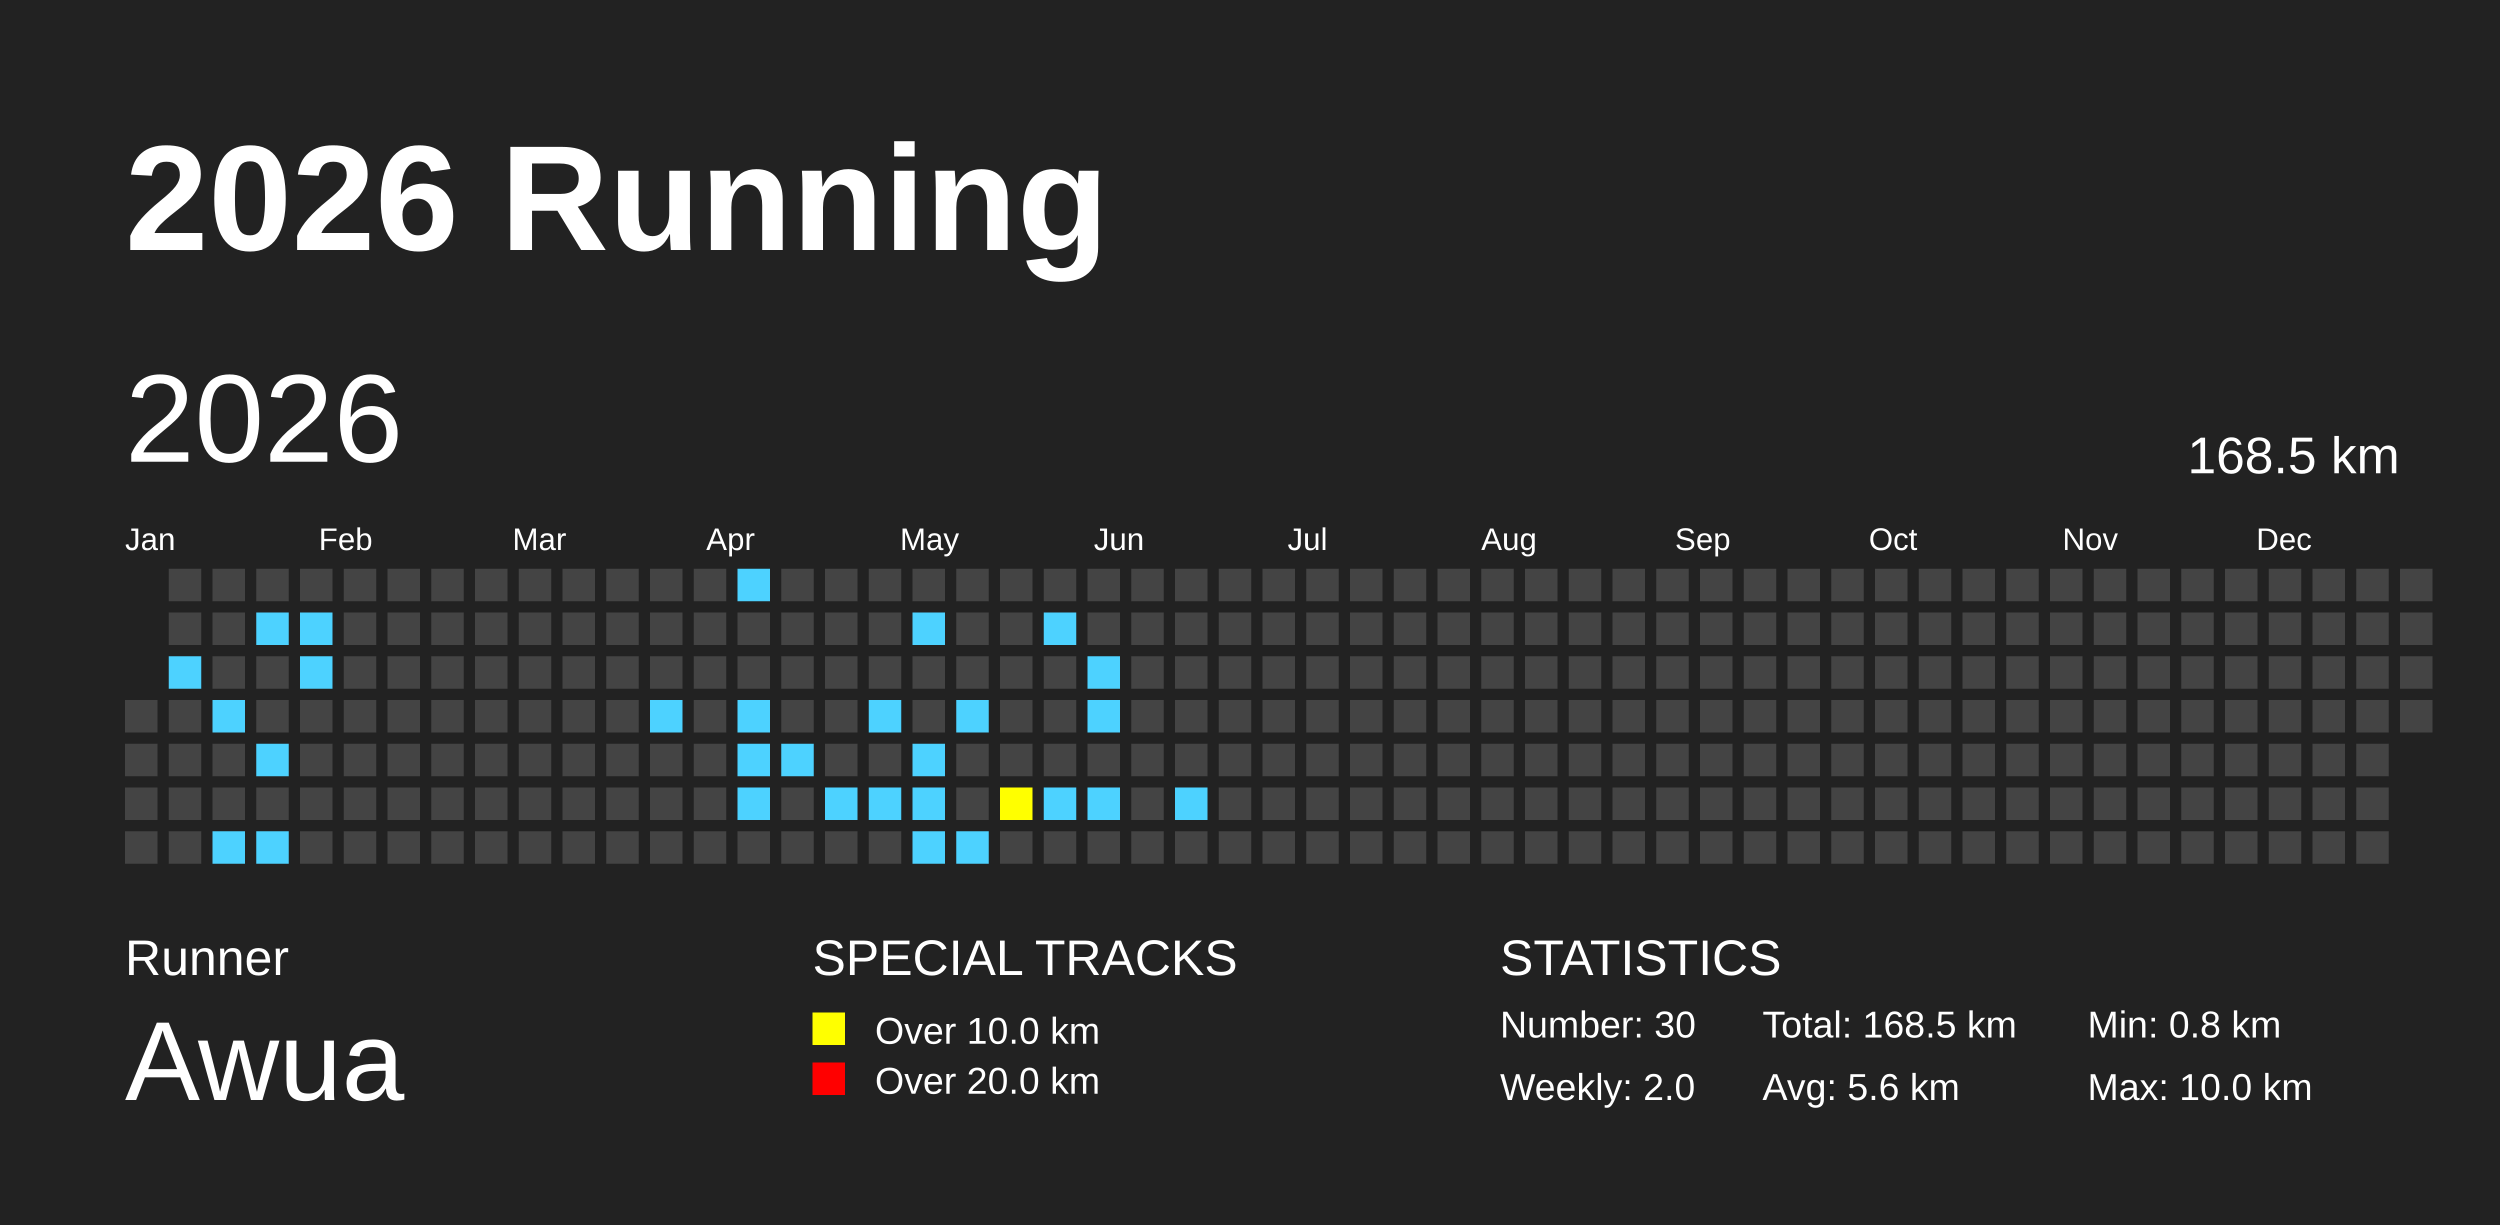
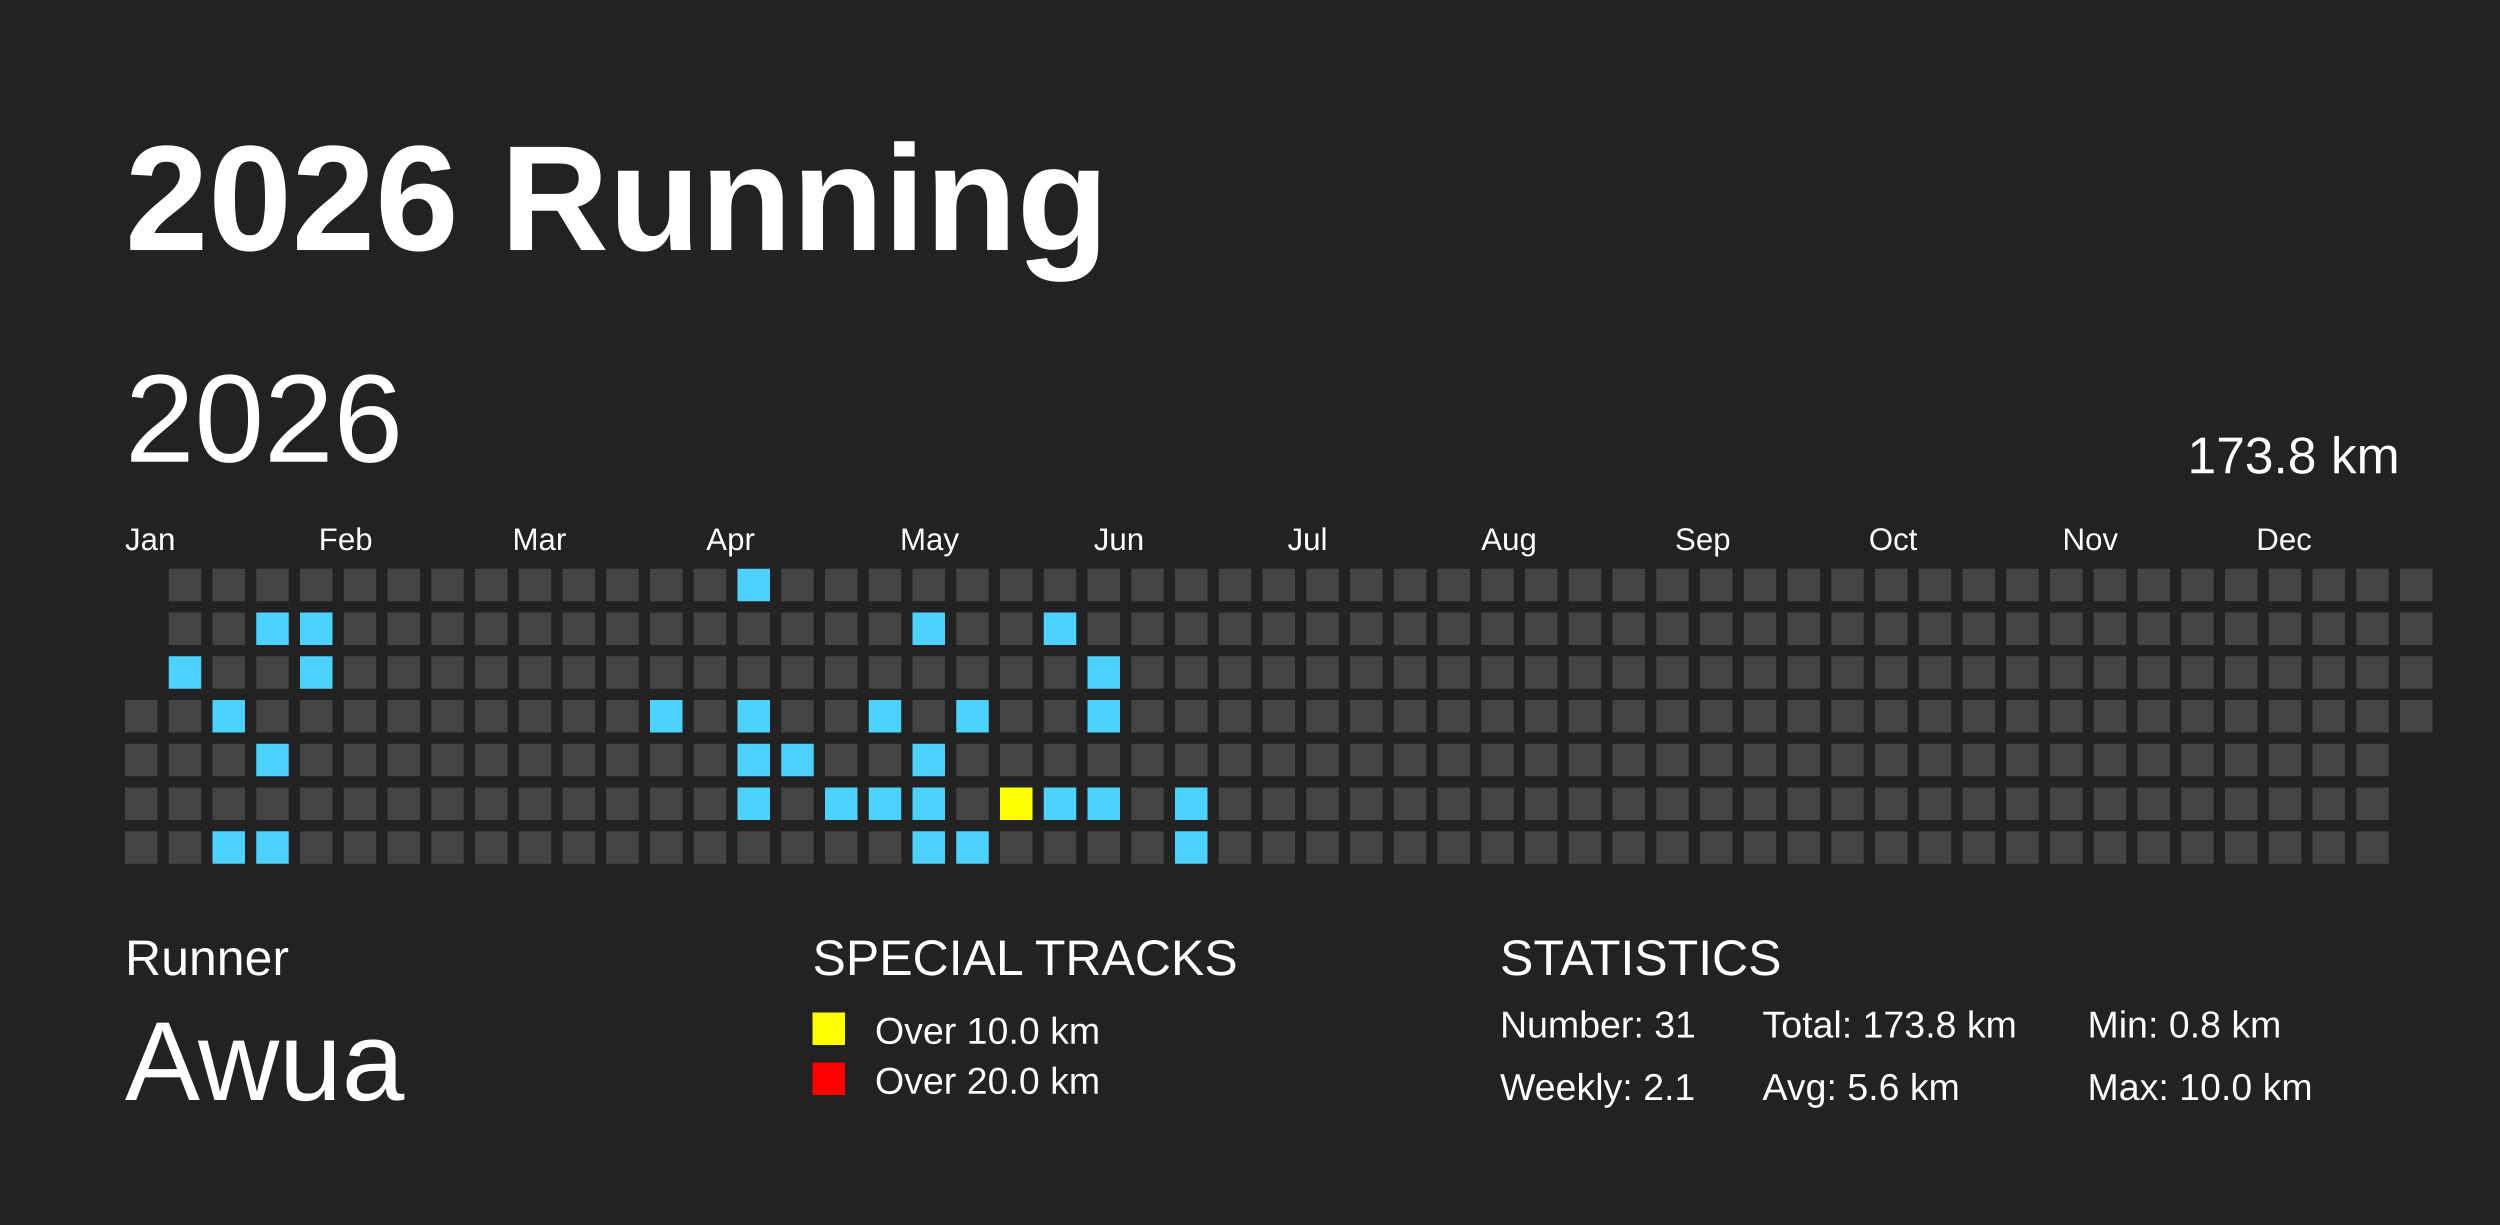
<svg xmlns="http://www.w3.org/2000/svg" baseProfile="full" height="98mm" version="1.1" viewBox="0,0,200,98" width="200mm">
  <defs />
  <rect fill="#222222" height="98" width="200" x="0" y="0" />
  <text fill="#FFFFFF" style="font-size:12px; font-family:Arial; font-weight:bold;" x="10" y="20">2026 Running</text>
  <text fill="#FFFFFF" style="font-size:4px; font-family:Arial" x="10" y="78">Runner</text>
  <text fill="#FFFFFF" style="font-size:9px; font-family:Arial" x="10" y="88">Awua</text>
  <text fill="#FFFFFF" style="font-size:4px; font-family:Arial" x="65" y="78">SPECIAL TRACKS</text>
  <rect fill="yellow" height="2.6" width="2.6" x="65" y="81" />
  <text fill="#FFFFFF" style="font-size:3px; font-family:Arial" x="70" y="83.5">Over 10.0 km</text>
  <rect fill="red" height="2.6" width="2.6" x="65" y="85" />
  <text fill="#FFFFFF" style="font-size:3px; font-family:Arial" x="70" y="87.5">Over 20.0 km</text>
  <text fill="#FFFFFF" style="font-size:4px; font-family:Arial" x="120" y="78">STATISTICS</text>
-   <text fill="#FFFFFF" style="font-size:3px; font-family:Arial" x="120" y="83">Number: 30</text>
-   <text fill="#FFFFFF" style="font-size:3px; font-family:Arial" x="120" y="88">Weekly: 2.0</text>
-   <text fill="#FFFFFF" style="font-size:3px; font-family:Arial" x="141" y="83">Total: 168.5 km</text>
+   <text fill="#FFFFFF" style="font-size:3px; font-family:Arial" x="120" y="83">Number: 31</text>
+   <text fill="#FFFFFF" style="font-size:3px; font-family:Arial" x="120" y="88">Weekly: 2.1</text>
+   <text fill="#FFFFFF" style="font-size:3px; font-family:Arial" x="141" y="83">Total: 173.8 km</text>
  <text fill="#FFFFFF" style="font-size:3px; font-family:Arial" x="141" y="88">Avg: 5.6 km</text>
  <text fill="#FFFFFF" style="font-size:3px; font-family:Arial" x="167" y="83">Min: 0.8 km</text>
  <text fill="#FFFFFF" style="font-size:3px; font-family:Arial" x="167" y="88">Max: 10.0 km</text>
  <text dominant-baseline="hanging" fill="#FFFFFF" style="font-size:10.0px; font-family:Arial;" x="10" y="30">2026</text>
-   <text dominant-baseline="hanging" fill="#FFFFFF" style="font-size:4.125px; font-family:Arial;" x="175" y="35">168.5 km</text>
+   <text dominant-baseline="hanging" fill="#FFFFFF" style="font-size:4.125px; font-family:Arial;" x="175" y="35">173.8 km</text>
  <text fill="#FFFFFF" style="font-size:2.5px; font-family:Arial" x="10.0" y="44">Jan</text>
  <text fill="#FFFFFF" style="font-size:2.5px; font-family:Arial" x="25.5" y="44">Feb</text>
  <text fill="#FFFFFF" style="font-size:2.5px; font-family:Arial" x="41.0" y="44">Mar</text>
  <text fill="#FFFFFF" style="font-size:2.5px; font-family:Arial" x="56.5" y="44">Apr</text>
  <text fill="#FFFFFF" style="font-size:2.5px; font-family:Arial" x="72.0" y="44">May</text>
  <text fill="#FFFFFF" style="font-size:2.5px; font-family:Arial" x="87.5" y="44">Jun</text>
  <text fill="#FFFFFF" style="font-size:2.5px; font-family:Arial" x="103.0" y="44">Jul</text>
  <text fill="#FFFFFF" style="font-size:2.5px; font-family:Arial" x="118.5" y="44">Aug</text>
  <text fill="#FFFFFF" style="font-size:2.5px; font-family:Arial" x="134.0" y="44">Sep</text>
  <text fill="#FFFFFF" style="font-size:2.5px; font-family:Arial" x="149.5" y="44">Oct</text>
  <text fill="#FFFFFF" style="font-size:2.5px; font-family:Arial" x="165.0" y="44">Nov</text>
  <text fill="#FFFFFF" style="font-size:2.5px; font-family:Arial" x="180.5" y="44">Dec</text>
  <rect fill="#444444" height="2.6" width="2.6" x="10.0" y="56.0" />
  <rect fill="#444444" height="2.6" width="2.6" x="10.0" y="59.5" />
  <rect fill="#444444" height="2.6" width="2.6" x="10.0" y="63.0" />
  <rect fill="#444444" height="2.6" width="2.6" x="10.0" y="66.5" />
  <rect fill="#444444" height="2.6" width="2.6" x="13.5" y="45.5" />
  <rect fill="#444444" height="2.6" width="2.6" x="13.5" y="49.0" />
  <rect fill="#4DD2FF" height="2.6" width="2.6" x="13.5" y="52.5" />
  <rect fill="#444444" height="2.6" width="2.6" x="13.5" y="56.0" />
  <rect fill="#444444" height="2.6" width="2.6" x="13.5" y="59.5" />
  <rect fill="#444444" height="2.6" width="2.6" x="13.5" y="63.0" />
  <rect fill="#444444" height="2.6" width="2.6" x="13.5" y="66.5" />
  <rect fill="#444444" height="2.6" width="2.6" x="17.0" y="45.5" />
  <rect fill="#444444" height="2.6" width="2.6" x="17.0" y="49.0" />
  <rect fill="#444444" height="2.6" width="2.6" x="17.0" y="52.5" />
  <rect fill="#4DD2FF" height="2.6" width="2.6" x="17.0" y="56.0" />
  <rect fill="#444444" height="2.6" width="2.6" x="17.0" y="59.5" />
  <rect fill="#444444" height="2.6" width="2.6" x="17.0" y="63.0" />
  <rect fill="#4DD2FF" height="2.6" width="2.6" x="17.0" y="66.5" />
  <rect fill="#444444" height="2.6" width="2.6" x="20.5" y="45.5" />
  <rect fill="#4DD2FF" height="2.6" width="2.6" x="20.5" y="49.0" />
  <rect fill="#444444" height="2.6" width="2.6" x="20.5" y="52.5" />
  <rect fill="#444444" height="2.6" width="2.6" x="20.5" y="56.0" />
  <rect fill="#4DD2FF" height="2.6" width="2.6" x="20.5" y="59.5" />
  <rect fill="#444444" height="2.6" width="2.6" x="20.5" y="63.0" />
  <rect fill="#4DD2FF" height="2.6" width="2.6" x="20.5" y="66.5" />
  <rect fill="#444444" height="2.6" width="2.6" x="24.0" y="45.5" />
  <rect fill="#4DD2FF" height="2.6" width="2.6" x="24.0" y="49.0" />
  <rect fill="#4DD2FF" height="2.6" width="2.6" x="24.0" y="52.5" />
  <rect fill="#444444" height="2.6" width="2.6" x="24.0" y="56.0" />
  <rect fill="#444444" height="2.6" width="2.6" x="24.0" y="59.5" />
  <rect fill="#444444" height="2.6" width="2.6" x="24.0" y="63.0" />
  <rect fill="#444444" height="2.6" width="2.6" x="24.0" y="66.5" />
  <rect fill="#444444" height="2.6" width="2.6" x="27.5" y="45.5" />
  <rect fill="#444444" height="2.6" width="2.6" x="27.5" y="49.0" />
  <rect fill="#444444" height="2.6" width="2.6" x="27.5" y="52.5" />
  <rect fill="#444444" height="2.6" width="2.6" x="27.5" y="56.0" />
  <rect fill="#444444" height="2.6" width="2.6" x="27.5" y="59.5" />
  <rect fill="#444444" height="2.6" width="2.6" x="27.5" y="63.0" />
  <rect fill="#444444" height="2.6" width="2.6" x="27.5" y="66.5" />
  <rect fill="#444444" height="2.6" width="2.6" x="31.0" y="45.5" />
  <rect fill="#444444" height="2.6" width="2.6" x="31.0" y="49.0" />
  <rect fill="#444444" height="2.6" width="2.6" x="31.0" y="52.5" />
  <rect fill="#444444" height="2.6" width="2.6" x="31.0" y="56.0" />
  <rect fill="#444444" height="2.6" width="2.6" x="31.0" y="59.5" />
  <rect fill="#444444" height="2.6" width="2.6" x="31.0" y="63.0" />
  <rect fill="#444444" height="2.6" width="2.6" x="31.0" y="66.5" />
  <rect fill="#444444" height="2.6" width="2.6" x="34.5" y="45.5" />
  <rect fill="#444444" height="2.6" width="2.6" x="34.5" y="49.0" />
  <rect fill="#444444" height="2.6" width="2.6" x="34.5" y="52.5" />
  <rect fill="#444444" height="2.6" width="2.6" x="34.5" y="56.0" />
  <rect fill="#444444" height="2.6" width="2.6" x="34.5" y="59.5" />
  <rect fill="#444444" height="2.6" width="2.6" x="34.5" y="63.0" />
  <rect fill="#444444" height="2.6" width="2.6" x="34.5" y="66.5" />
  <rect fill="#444444" height="2.6" width="2.6" x="38.0" y="45.5" />
  <rect fill="#444444" height="2.6" width="2.6" x="38.0" y="49.0" />
  <rect fill="#444444" height="2.6" width="2.6" x="38.0" y="52.5" />
  <rect fill="#444444" height="2.6" width="2.6" x="38.0" y="56.0" />
  <rect fill="#444444" height="2.6" width="2.6" x="38.0" y="59.5" />
  <rect fill="#444444" height="2.6" width="2.6" x="38.0" y="63.0" />
  <rect fill="#444444" height="2.6" width="2.6" x="38.0" y="66.5" />
  <rect fill="#444444" height="2.6" width="2.6" x="41.5" y="45.5" />
  <rect fill="#444444" height="2.6" width="2.6" x="41.5" y="49.0" />
  <rect fill="#444444" height="2.6" width="2.6" x="41.5" y="52.5" />
  <rect fill="#444444" height="2.6" width="2.6" x="41.5" y="56.0" />
  <rect fill="#444444" height="2.6" width="2.6" x="41.5" y="59.5" />
  <rect fill="#444444" height="2.6" width="2.6" x="41.5" y="63.0" />
  <rect fill="#444444" height="2.6" width="2.6" x="41.5" y="66.5" />
  <rect fill="#444444" height="2.6" width="2.6" x="45.0" y="45.5" />
  <rect fill="#444444" height="2.6" width="2.6" x="45.0" y="49.0" />
  <rect fill="#444444" height="2.6" width="2.6" x="45.0" y="52.5" />
  <rect fill="#444444" height="2.6" width="2.6" x="45.0" y="56.0" />
  <rect fill="#444444" height="2.6" width="2.6" x="45.0" y="59.5" />
  <rect fill="#444444" height="2.6" width="2.6" x="45.0" y="63.0" />
  <rect fill="#444444" height="2.6" width="2.6" x="45.0" y="66.5" />
  <rect fill="#444444" height="2.6" width="2.6" x="48.5" y="45.5" />
  <rect fill="#444444" height="2.6" width="2.6" x="48.5" y="49.0" />
  <rect fill="#444444" height="2.6" width="2.6" x="48.5" y="52.5" />
  <rect fill="#444444" height="2.6" width="2.6" x="48.5" y="56.0" />
  <rect fill="#444444" height="2.6" width="2.6" x="48.5" y="59.5" />
  <rect fill="#444444" height="2.6" width="2.6" x="48.5" y="63.0" />
  <rect fill="#444444" height="2.6" width="2.6" x="48.5" y="66.5" />
  <rect fill="#444444" height="2.6" width="2.6" x="52.0" y="45.5" />
  <rect fill="#444444" height="2.6" width="2.6" x="52.0" y="49.0" />
  <rect fill="#444444" height="2.6" width="2.6" x="52.0" y="52.5" />
  <rect fill="#4DD2FF" height="2.6" width="2.6" x="52.0" y="56.0" />
  <rect fill="#444444" height="2.6" width="2.6" x="52.0" y="59.5" />
  <rect fill="#444444" height="2.6" width="2.6" x="52.0" y="63.0" />
  <rect fill="#444444" height="2.6" width="2.6" x="52.0" y="66.5" />
  <rect fill="#444444" height="2.6" width="2.6" x="55.5" y="45.5" />
  <rect fill="#444444" height="2.6" width="2.6" x="55.5" y="49.0" />
  <rect fill="#444444" height="2.6" width="2.6" x="55.5" y="52.5" />
  <rect fill="#444444" height="2.6" width="2.6" x="55.5" y="56.0" />
  <rect fill="#444444" height="2.6" width="2.6" x="55.5" y="59.5" />
  <rect fill="#444444" height="2.6" width="2.6" x="55.5" y="63.0" />
  <rect fill="#444444" height="2.6" width="2.6" x="55.5" y="66.5" />
  <rect fill="#4DD2FF" height="2.6" width="2.6" x="59.0" y="45.5" />
  <rect fill="#444444" height="2.6" width="2.6" x="59.0" y="49.0" />
  <rect fill="#444444" height="2.6" width="2.6" x="59.0" y="52.5" />
  <rect fill="#4DD2FF" height="2.6" width="2.6" x="59.0" y="56.0" />
  <rect fill="#4DD2FF" height="2.6" width="2.6" x="59.0" y="59.5" />
  <rect fill="#4DD2FF" height="2.6" width="2.6" x="59.0" y="63.0" />
  <rect fill="#444444" height="2.6" width="2.6" x="59.0" y="66.5" />
  <rect fill="#444444" height="2.6" width="2.6" x="62.5" y="45.5" />
  <rect fill="#444444" height="2.6" width="2.6" x="62.5" y="49.0" />
  <rect fill="#444444" height="2.6" width="2.6" x="62.5" y="52.5" />
  <rect fill="#444444" height="2.6" width="2.6" x="62.5" y="56.0" />
  <rect fill="#4DD2FF" height="2.6" width="2.6" x="62.5" y="59.5" />
  <rect fill="#444444" height="2.6" width="2.6" x="62.5" y="63.0" />
  <rect fill="#444444" height="2.6" width="2.6" x="62.5" y="66.5" />
  <rect fill="#444444" height="2.6" width="2.6" x="66.0" y="45.5" />
  <rect fill="#444444" height="2.6" width="2.6" x="66.0" y="49.0" />
  <rect fill="#444444" height="2.6" width="2.6" x="66.0" y="52.5" />
  <rect fill="#444444" height="2.6" width="2.6" x="66.0" y="56.0" />
  <rect fill="#444444" height="2.6" width="2.6" x="66.0" y="59.5" />
  <rect fill="#4DD2FF" height="2.6" width="2.6" x="66.0" y="63.0" />
  <rect fill="#444444" height="2.6" width="2.6" x="66.0" y="66.5" />
  <rect fill="#444444" height="2.6" width="2.6" x="69.5" y="45.5" />
  <rect fill="#444444" height="2.6" width="2.6" x="69.5" y="49.0" />
  <rect fill="#444444" height="2.6" width="2.6" x="69.5" y="52.5" />
  <rect fill="#4DD2FF" height="2.6" width="2.6" x="69.5" y="56.0" />
  <rect fill="#444444" height="2.6" width="2.6" x="69.5" y="59.5" />
  <rect fill="#4DD2FF" height="2.6" width="2.6" x="69.5" y="63.0" />
  <rect fill="#444444" height="2.6" width="2.6" x="69.5" y="66.5" />
  <rect fill="#444444" height="2.6" width="2.6" x="73.0" y="45.5" />
  <rect fill="#4DD2FF" height="2.6" width="2.6" x="73.0" y="49.0" />
  <rect fill="#444444" height="2.6" width="2.6" x="73.0" y="52.5" />
  <rect fill="#444444" height="2.6" width="2.6" x="73.0" y="56.0" />
  <rect fill="#4DD2FF" height="2.6" width="2.6" x="73.0" y="59.5" />
  <rect fill="#4DD2FF" height="2.6" width="2.6" x="73.0" y="63.0" />
  <rect fill="#4DD2FF" height="2.6" width="2.6" x="73.0" y="66.5" />
  <rect fill="#444444" height="2.6" width="2.6" x="76.5" y="45.5" />
  <rect fill="#444444" height="2.6" width="2.6" x="76.5" y="49.0" />
  <rect fill="#444444" height="2.6" width="2.6" x="76.5" y="52.5" />
  <rect fill="#4DD2FF" height="2.6" width="2.6" x="76.5" y="56.0" />
  <rect fill="#444444" height="2.6" width="2.6" x="76.5" y="59.5" />
  <rect fill="#444444" height="2.6" width="2.6" x="76.5" y="63.0" />
  <rect fill="#4DD2FF" height="2.6" width="2.6" x="76.5" y="66.5" />
  <rect fill="#444444" height="2.6" width="2.6" x="80.0" y="45.5" />
  <rect fill="#444444" height="2.6" width="2.6" x="80.0" y="49.0" />
  <rect fill="#444444" height="2.6" width="2.6" x="80.0" y="52.5" />
  <rect fill="#444444" height="2.6" width="2.6" x="80.0" y="56.0" />
  <rect fill="#444444" height="2.6" width="2.6" x="80.0" y="59.5" />
  <rect fill="yellow" height="2.6" width="2.6" x="80.0" y="63.0" />
  <rect fill="#444444" height="2.6" width="2.6" x="80.0" y="66.5" />
  <rect fill="#444444" height="2.6" width="2.6" x="83.5" y="45.5" />
  <rect fill="#4DD2FF" height="2.6" width="2.6" x="83.5" y="49.0" />
  <rect fill="#444444" height="2.6" width="2.6" x="83.5" y="52.5" />
  <rect fill="#444444" height="2.6" width="2.6" x="83.5" y="56.0" />
  <rect fill="#444444" height="2.6" width="2.6" x="83.5" y="59.5" />
  <rect fill="#4DD2FF" height="2.6" width="2.6" x="83.5" y="63.0" />
  <rect fill="#444444" height="2.6" width="2.6" x="83.5" y="66.5" />
  <rect fill="#444444" height="2.6" width="2.6" x="87.0" y="45.5" />
  <rect fill="#444444" height="2.6" width="2.6" x="87.0" y="49.0" />
  <rect fill="#4DD2FF" height="2.6" width="2.6" x="87.0" y="52.5" />
  <rect fill="#4DD2FF" height="2.6" width="2.6" x="87.0" y="56.0" />
  <rect fill="#444444" height="2.6" width="2.6" x="87.0" y="59.5" />
  <rect fill="#4DD2FF" height="2.6" width="2.6" x="87.0" y="63.0" />
  <rect fill="#444444" height="2.6" width="2.6" x="87.0" y="66.5" />
  <rect fill="#444444" height="2.6" width="2.6" x="90.5" y="45.5" />
  <rect fill="#444444" height="2.6" width="2.6" x="90.5" y="49.0" />
  <rect fill="#444444" height="2.6" width="2.6" x="90.5" y="52.5" />
  <rect fill="#444444" height="2.6" width="2.6" x="90.5" y="56.0" />
  <rect fill="#444444" height="2.6" width="2.6" x="90.5" y="59.5" />
  <rect fill="#444444" height="2.6" width="2.6" x="90.5" y="63.0" />
  <rect fill="#444444" height="2.6" width="2.6" x="90.5" y="66.5" />
  <rect fill="#444444" height="2.6" width="2.6" x="94.0" y="45.5" />
  <rect fill="#444444" height="2.6" width="2.6" x="94.0" y="49.0" />
  <rect fill="#444444" height="2.6" width="2.6" x="94.0" y="52.5" />
  <rect fill="#444444" height="2.6" width="2.6" x="94.0" y="56.0" />
  <rect fill="#444444" height="2.6" width="2.6" x="94.0" y="59.5" />
  <rect fill="#4DD2FF" height="2.6" width="2.6" x="94.0" y="63.0" />
-   <rect fill="#444444" height="2.6" width="2.6" x="94.0" y="66.5" />
+   <rect fill="#4DD2FF" height="2.6" width="2.6" x="94.0" y="66.5" />
  <rect fill="#444444" height="2.6" width="2.6" x="97.5" y="45.5" />
  <rect fill="#444444" height="2.6" width="2.6" x="97.5" y="49.0" />
  <rect fill="#444444" height="2.6" width="2.6" x="97.5" y="52.5" />
  <rect fill="#444444" height="2.6" width="2.6" x="97.5" y="56.0" />
  <rect fill="#444444" height="2.6" width="2.6" x="97.5" y="59.5" />
  <rect fill="#444444" height="2.6" width="2.6" x="97.5" y="63.0" />
  <rect fill="#444444" height="2.6" width="2.6" x="97.5" y="66.5" />
  <rect fill="#444444" height="2.6" width="2.6" x="101.0" y="45.5" />
  <rect fill="#444444" height="2.6" width="2.6" x="101.0" y="49.0" />
  <rect fill="#444444" height="2.6" width="2.6" x="101.0" y="52.5" />
  <rect fill="#444444" height="2.6" width="2.6" x="101.0" y="56.0" />
  <rect fill="#444444" height="2.6" width="2.6" x="101.0" y="59.5" />
  <rect fill="#444444" height="2.6" width="2.6" x="101.0" y="63.0" />
  <rect fill="#444444" height="2.6" width="2.6" x="101.0" y="66.5" />
  <rect fill="#444444" height="2.6" width="2.6" x="104.5" y="45.5" />
  <rect fill="#444444" height="2.6" width="2.6" x="104.5" y="49.0" />
  <rect fill="#444444" height="2.6" width="2.6" x="104.5" y="52.5" />
  <rect fill="#444444" height="2.6" width="2.6" x="104.5" y="56.0" />
  <rect fill="#444444" height="2.6" width="2.6" x="104.5" y="59.5" />
  <rect fill="#444444" height="2.6" width="2.6" x="104.5" y="63.0" />
  <rect fill="#444444" height="2.6" width="2.6" x="104.5" y="66.5" />
  <rect fill="#444444" height="2.6" width="2.6" x="108.0" y="45.5" />
  <rect fill="#444444" height="2.6" width="2.6" x="108.0" y="49.0" />
  <rect fill="#444444" height="2.6" width="2.6" x="108.0" y="52.5" />
  <rect fill="#444444" height="2.6" width="2.6" x="108.0" y="56.0" />
  <rect fill="#444444" height="2.6" width="2.6" x="108.0" y="59.5" />
  <rect fill="#444444" height="2.6" width="2.6" x="108.0" y="63.0" />
  <rect fill="#444444" height="2.6" width="2.6" x="108.0" y="66.5" />
  <rect fill="#444444" height="2.6" width="2.6" x="111.5" y="45.5" />
  <rect fill="#444444" height="2.6" width="2.6" x="111.5" y="49.0" />
  <rect fill="#444444" height="2.6" width="2.6" x="111.5" y="52.5" />
  <rect fill="#444444" height="2.6" width="2.6" x="111.5" y="56.0" />
  <rect fill="#444444" height="2.6" width="2.6" x="111.5" y="59.5" />
  <rect fill="#444444" height="2.6" width="2.6" x="111.5" y="63.0" />
  <rect fill="#444444" height="2.6" width="2.6" x="111.5" y="66.5" />
  <rect fill="#444444" height="2.6" width="2.6" x="115.0" y="45.5" />
  <rect fill="#444444" height="2.6" width="2.6" x="115.0" y="49.0" />
  <rect fill="#444444" height="2.6" width="2.6" x="115.0" y="52.5" />
  <rect fill="#444444" height="2.6" width="2.6" x="115.0" y="56.0" />
  <rect fill="#444444" height="2.6" width="2.6" x="115.0" y="59.5" />
  <rect fill="#444444" height="2.6" width="2.6" x="115.0" y="63.0" />
  <rect fill="#444444" height="2.6" width="2.6" x="115.0" y="66.5" />
  <rect fill="#444444" height="2.6" width="2.6" x="118.5" y="45.5" />
  <rect fill="#444444" height="2.6" width="2.6" x="118.5" y="49.0" />
  <rect fill="#444444" height="2.6" width="2.6" x="118.5" y="52.5" />
  <rect fill="#444444" height="2.6" width="2.6" x="118.5" y="56.0" />
  <rect fill="#444444" height="2.6" width="2.6" x="118.5" y="59.5" />
  <rect fill="#444444" height="2.6" width="2.6" x="118.5" y="63.0" />
  <rect fill="#444444" height="2.6" width="2.6" x="118.5" y="66.5" />
  <rect fill="#444444" height="2.6" width="2.6" x="122.0" y="45.5" />
  <rect fill="#444444" height="2.6" width="2.6" x="122.0" y="49.0" />
  <rect fill="#444444" height="2.6" width="2.6" x="122.0" y="52.5" />
  <rect fill="#444444" height="2.6" width="2.6" x="122.0" y="56.0" />
  <rect fill="#444444" height="2.6" width="2.6" x="122.0" y="59.5" />
  <rect fill="#444444" height="2.6" width="2.6" x="122.0" y="63.0" />
  <rect fill="#444444" height="2.6" width="2.6" x="122.0" y="66.5" />
  <rect fill="#444444" height="2.6" width="2.6" x="125.5" y="45.5" />
  <rect fill="#444444" height="2.6" width="2.6" x="125.5" y="49.0" />
  <rect fill="#444444" height="2.6" width="2.6" x="125.5" y="52.5" />
  <rect fill="#444444" height="2.6" width="2.6" x="125.5" y="56.0" />
  <rect fill="#444444" height="2.6" width="2.6" x="125.5" y="59.5" />
  <rect fill="#444444" height="2.6" width="2.6" x="125.5" y="63.0" />
  <rect fill="#444444" height="2.6" width="2.6" x="125.5" y="66.5" />
  <rect fill="#444444" height="2.6" width="2.6" x="129.0" y="45.5" />
  <rect fill="#444444" height="2.6" width="2.6" x="129.0" y="49.0" />
  <rect fill="#444444" height="2.6" width="2.6" x="129.0" y="52.5" />
  <rect fill="#444444" height="2.6" width="2.6" x="129.0" y="56.0" />
  <rect fill="#444444" height="2.6" width="2.6" x="129.0" y="59.5" />
  <rect fill="#444444" height="2.6" width="2.6" x="129.0" y="63.0" />
  <rect fill="#444444" height="2.6" width="2.6" x="129.0" y="66.5" />
  <rect fill="#444444" height="2.6" width="2.6" x="132.5" y="45.5" />
  <rect fill="#444444" height="2.6" width="2.6" x="132.5" y="49.0" />
  <rect fill="#444444" height="2.6" width="2.6" x="132.5" y="52.5" />
  <rect fill="#444444" height="2.6" width="2.6" x="132.5" y="56.0" />
  <rect fill="#444444" height="2.6" width="2.6" x="132.5" y="59.5" />
  <rect fill="#444444" height="2.6" width="2.6" x="132.5" y="63.0" />
  <rect fill="#444444" height="2.6" width="2.6" x="132.5" y="66.5" />
  <rect fill="#444444" height="2.6" width="2.6" x="136.0" y="45.5" />
  <rect fill="#444444" height="2.6" width="2.6" x="136.0" y="49.0" />
  <rect fill="#444444" height="2.6" width="2.6" x="136.0" y="52.5" />
  <rect fill="#444444" height="2.6" width="2.6" x="136.0" y="56.0" />
  <rect fill="#444444" height="2.6" width="2.6" x="136.0" y="59.5" />
  <rect fill="#444444" height="2.6" width="2.6" x="136.0" y="63.0" />
  <rect fill="#444444" height="2.6" width="2.6" x="136.0" y="66.5" />
  <rect fill="#444444" height="2.6" width="2.6" x="139.5" y="45.5" />
  <rect fill="#444444" height="2.6" width="2.6" x="139.5" y="49.0" />
  <rect fill="#444444" height="2.6" width="2.6" x="139.5" y="52.5" />
  <rect fill="#444444" height="2.6" width="2.6" x="139.5" y="56.0" />
  <rect fill="#444444" height="2.6" width="2.6" x="139.5" y="59.5" />
  <rect fill="#444444" height="2.6" width="2.6" x="139.5" y="63.0" />
  <rect fill="#444444" height="2.6" width="2.6" x="139.5" y="66.5" />
  <rect fill="#444444" height="2.6" width="2.6" x="143.0" y="45.5" />
  <rect fill="#444444" height="2.6" width="2.6" x="143.0" y="49.0" />
  <rect fill="#444444" height="2.6" width="2.6" x="143.0" y="52.5" />
  <rect fill="#444444" height="2.6" width="2.6" x="143.0" y="56.0" />
  <rect fill="#444444" height="2.6" width="2.6" x="143.0" y="59.5" />
  <rect fill="#444444" height="2.6" width="2.6" x="143.0" y="63.0" />
  <rect fill="#444444" height="2.6" width="2.6" x="143.0" y="66.5" />
  <rect fill="#444444" height="2.6" width="2.6" x="146.5" y="45.5" />
  <rect fill="#444444" height="2.6" width="2.6" x="146.5" y="49.0" />
  <rect fill="#444444" height="2.6" width="2.6" x="146.5" y="52.5" />
  <rect fill="#444444" height="2.6" width="2.6" x="146.5" y="56.0" />
  <rect fill="#444444" height="2.6" width="2.6" x="146.5" y="59.5" />
  <rect fill="#444444" height="2.6" width="2.6" x="146.5" y="63.0" />
  <rect fill="#444444" height="2.6" width="2.6" x="146.5" y="66.5" />
  <rect fill="#444444" height="2.6" width="2.6" x="150.0" y="45.5" />
  <rect fill="#444444" height="2.6" width="2.6" x="150.0" y="49.0" />
  <rect fill="#444444" height="2.6" width="2.6" x="150.0" y="52.5" />
  <rect fill="#444444" height="2.6" width="2.6" x="150.0" y="56.0" />
  <rect fill="#444444" height="2.6" width="2.6" x="150.0" y="59.5" />
  <rect fill="#444444" height="2.6" width="2.6" x="150.0" y="63.0" />
  <rect fill="#444444" height="2.6" width="2.6" x="150.0" y="66.5" />
  <rect fill="#444444" height="2.6" width="2.6" x="153.5" y="45.5" />
  <rect fill="#444444" height="2.6" width="2.6" x="153.5" y="49.0" />
  <rect fill="#444444" height="2.6" width="2.6" x="153.5" y="52.5" />
  <rect fill="#444444" height="2.6" width="2.6" x="153.5" y="56.0" />
  <rect fill="#444444" height="2.6" width="2.6" x="153.5" y="59.5" />
  <rect fill="#444444" height="2.6" width="2.6" x="153.5" y="63.0" />
  <rect fill="#444444" height="2.6" width="2.6" x="153.5" y="66.5" />
  <rect fill="#444444" height="2.6" width="2.6" x="157.0" y="45.5" />
  <rect fill="#444444" height="2.6" width="2.6" x="157.0" y="49.0" />
  <rect fill="#444444" height="2.6" width="2.6" x="157.0" y="52.5" />
  <rect fill="#444444" height="2.6" width="2.6" x="157.0" y="56.0" />
  <rect fill="#444444" height="2.6" width="2.6" x="157.0" y="59.5" />
  <rect fill="#444444" height="2.6" width="2.6" x="157.0" y="63.0" />
  <rect fill="#444444" height="2.6" width="2.6" x="157.0" y="66.5" />
  <rect fill="#444444" height="2.6" width="2.6" x="160.5" y="45.5" />
  <rect fill="#444444" height="2.6" width="2.6" x="160.5" y="49.0" />
  <rect fill="#444444" height="2.6" width="2.6" x="160.5" y="52.5" />
  <rect fill="#444444" height="2.6" width="2.6" x="160.5" y="56.0" />
  <rect fill="#444444" height="2.6" width="2.6" x="160.5" y="59.5" />
  <rect fill="#444444" height="2.6" width="2.6" x="160.5" y="63.0" />
  <rect fill="#444444" height="2.6" width="2.6" x="160.5" y="66.5" />
  <rect fill="#444444" height="2.6" width="2.6" x="164.0" y="45.5" />
  <rect fill="#444444" height="2.6" width="2.6" x="164.0" y="49.0" />
  <rect fill="#444444" height="2.6" width="2.6" x="164.0" y="52.5" />
  <rect fill="#444444" height="2.6" width="2.6" x="164.0" y="56.0" />
  <rect fill="#444444" height="2.6" width="2.6" x="164.0" y="59.5" />
  <rect fill="#444444" height="2.6" width="2.6" x="164.0" y="63.0" />
  <rect fill="#444444" height="2.6" width="2.6" x="164.0" y="66.5" />
  <rect fill="#444444" height="2.6" width="2.6" x="167.5" y="45.5" />
  <rect fill="#444444" height="2.6" width="2.6" x="167.5" y="49.0" />
  <rect fill="#444444" height="2.6" width="2.6" x="167.5" y="52.5" />
  <rect fill="#444444" height="2.6" width="2.6" x="167.5" y="56.0" />
  <rect fill="#444444" height="2.6" width="2.6" x="167.5" y="59.5" />
  <rect fill="#444444" height="2.6" width="2.6" x="167.5" y="63.0" />
  <rect fill="#444444" height="2.6" width="2.6" x="167.5" y="66.5" />
  <rect fill="#444444" height="2.6" width="2.6" x="171.0" y="45.5" />
  <rect fill="#444444" height="2.6" width="2.6" x="171.0" y="49.0" />
  <rect fill="#444444" height="2.6" width="2.6" x="171.0" y="52.5" />
  <rect fill="#444444" height="2.6" width="2.6" x="171.0" y="56.0" />
  <rect fill="#444444" height="2.6" width="2.6" x="171.0" y="59.5" />
  <rect fill="#444444" height="2.6" width="2.6" x="171.0" y="63.0" />
  <rect fill="#444444" height="2.6" width="2.6" x="171.0" y="66.5" />
  <rect fill="#444444" height="2.6" width="2.6" x="174.5" y="45.5" />
  <rect fill="#444444" height="2.6" width="2.6" x="174.5" y="49.0" />
  <rect fill="#444444" height="2.6" width="2.6" x="174.5" y="52.5" />
  <rect fill="#444444" height="2.6" width="2.6" x="174.5" y="56.0" />
  <rect fill="#444444" height="2.6" width="2.6" x="174.5" y="59.5" />
  <rect fill="#444444" height="2.6" width="2.6" x="174.5" y="63.0" />
  <rect fill="#444444" height="2.6" width="2.6" x="174.5" y="66.5" />
  <rect fill="#444444" height="2.6" width="2.6" x="178.0" y="45.5" />
  <rect fill="#444444" height="2.6" width="2.6" x="178.0" y="49.0" />
  <rect fill="#444444" height="2.6" width="2.6" x="178.0" y="52.5" />
  <rect fill="#444444" height="2.6" width="2.6" x="178.0" y="56.0" />
  <rect fill="#444444" height="2.6" width="2.6" x="178.0" y="59.5" />
  <rect fill="#444444" height="2.6" width="2.6" x="178.0" y="63.0" />
  <rect fill="#444444" height="2.6" width="2.6" x="178.0" y="66.5" />
  <rect fill="#444444" height="2.6" width="2.6" x="181.5" y="45.5" />
  <rect fill="#444444" height="2.6" width="2.6" x="181.5" y="49.0" />
  <rect fill="#444444" height="2.6" width="2.6" x="181.5" y="52.5" />
  <rect fill="#444444" height="2.6" width="2.6" x="181.5" y="56.0" />
  <rect fill="#444444" height="2.6" width="2.6" x="181.5" y="59.5" />
  <rect fill="#444444" height="2.6" width="2.6" x="181.5" y="63.0" />
  <rect fill="#444444" height="2.6" width="2.6" x="181.5" y="66.5" />
  <rect fill="#444444" height="2.6" width="2.6" x="185.0" y="45.5" />
  <rect fill="#444444" height="2.6" width="2.6" x="185.0" y="49.0" />
  <rect fill="#444444" height="2.6" width="2.6" x="185.0" y="52.5" />
  <rect fill="#444444" height="2.6" width="2.6" x="185.0" y="56.0" />
  <rect fill="#444444" height="2.6" width="2.6" x="185.0" y="59.5" />
  <rect fill="#444444" height="2.6" width="2.6" x="185.0" y="63.0" />
  <rect fill="#444444" height="2.6" width="2.6" x="185.0" y="66.5" />
  <rect fill="#444444" height="2.6" width="2.6" x="188.5" y="45.5" />
  <rect fill="#444444" height="2.6" width="2.6" x="188.5" y="49.0" />
  <rect fill="#444444" height="2.6" width="2.6" x="188.5" y="52.5" />
  <rect fill="#444444" height="2.6" width="2.6" x="188.5" y="56.0" />
  <rect fill="#444444" height="2.6" width="2.6" x="188.5" y="59.5" />
  <rect fill="#444444" height="2.6" width="2.6" x="188.5" y="63.0" />
  <rect fill="#444444" height="2.6" width="2.6" x="188.5" y="66.5" />
  <rect fill="#444444" height="2.6" width="2.6" x="192.0" y="45.5" />
  <rect fill="#444444" height="2.6" width="2.6" x="192.0" y="49.0" />
  <rect fill="#444444" height="2.6" width="2.6" x="192.0" y="52.5" />
  <rect fill="#444444" height="2.6" width="2.6" x="192.0" y="56.0" />
</svg>
